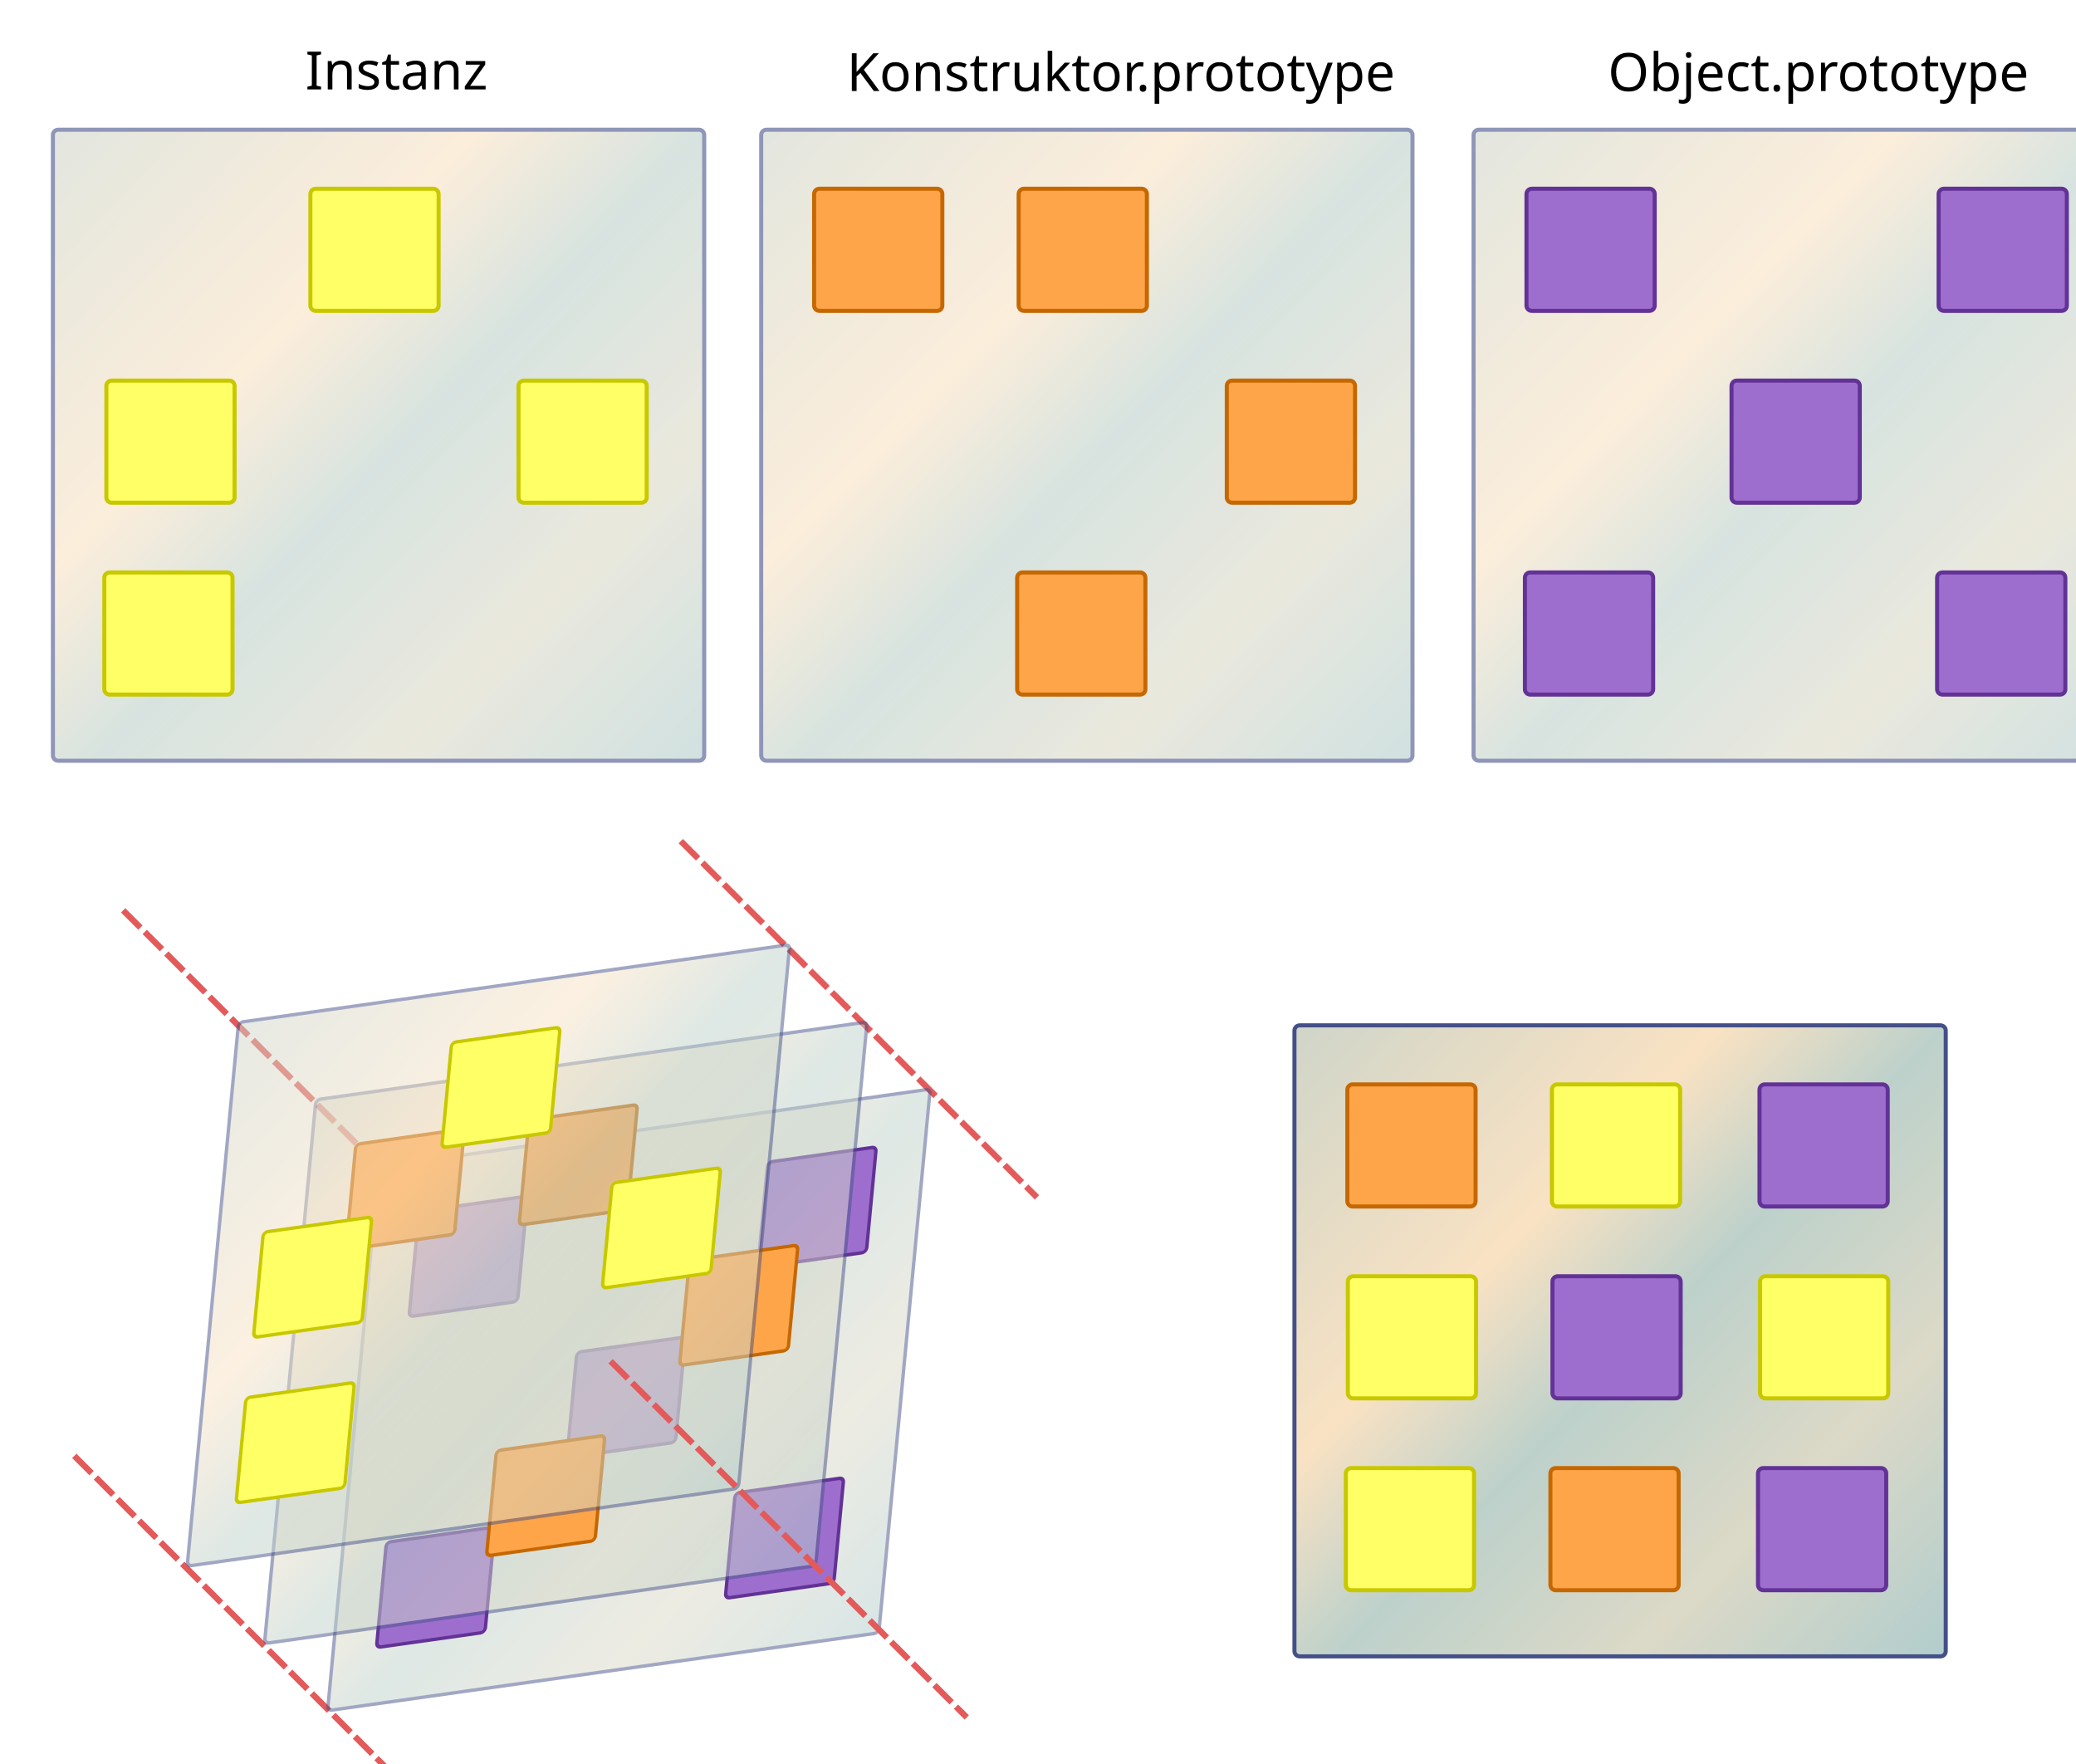
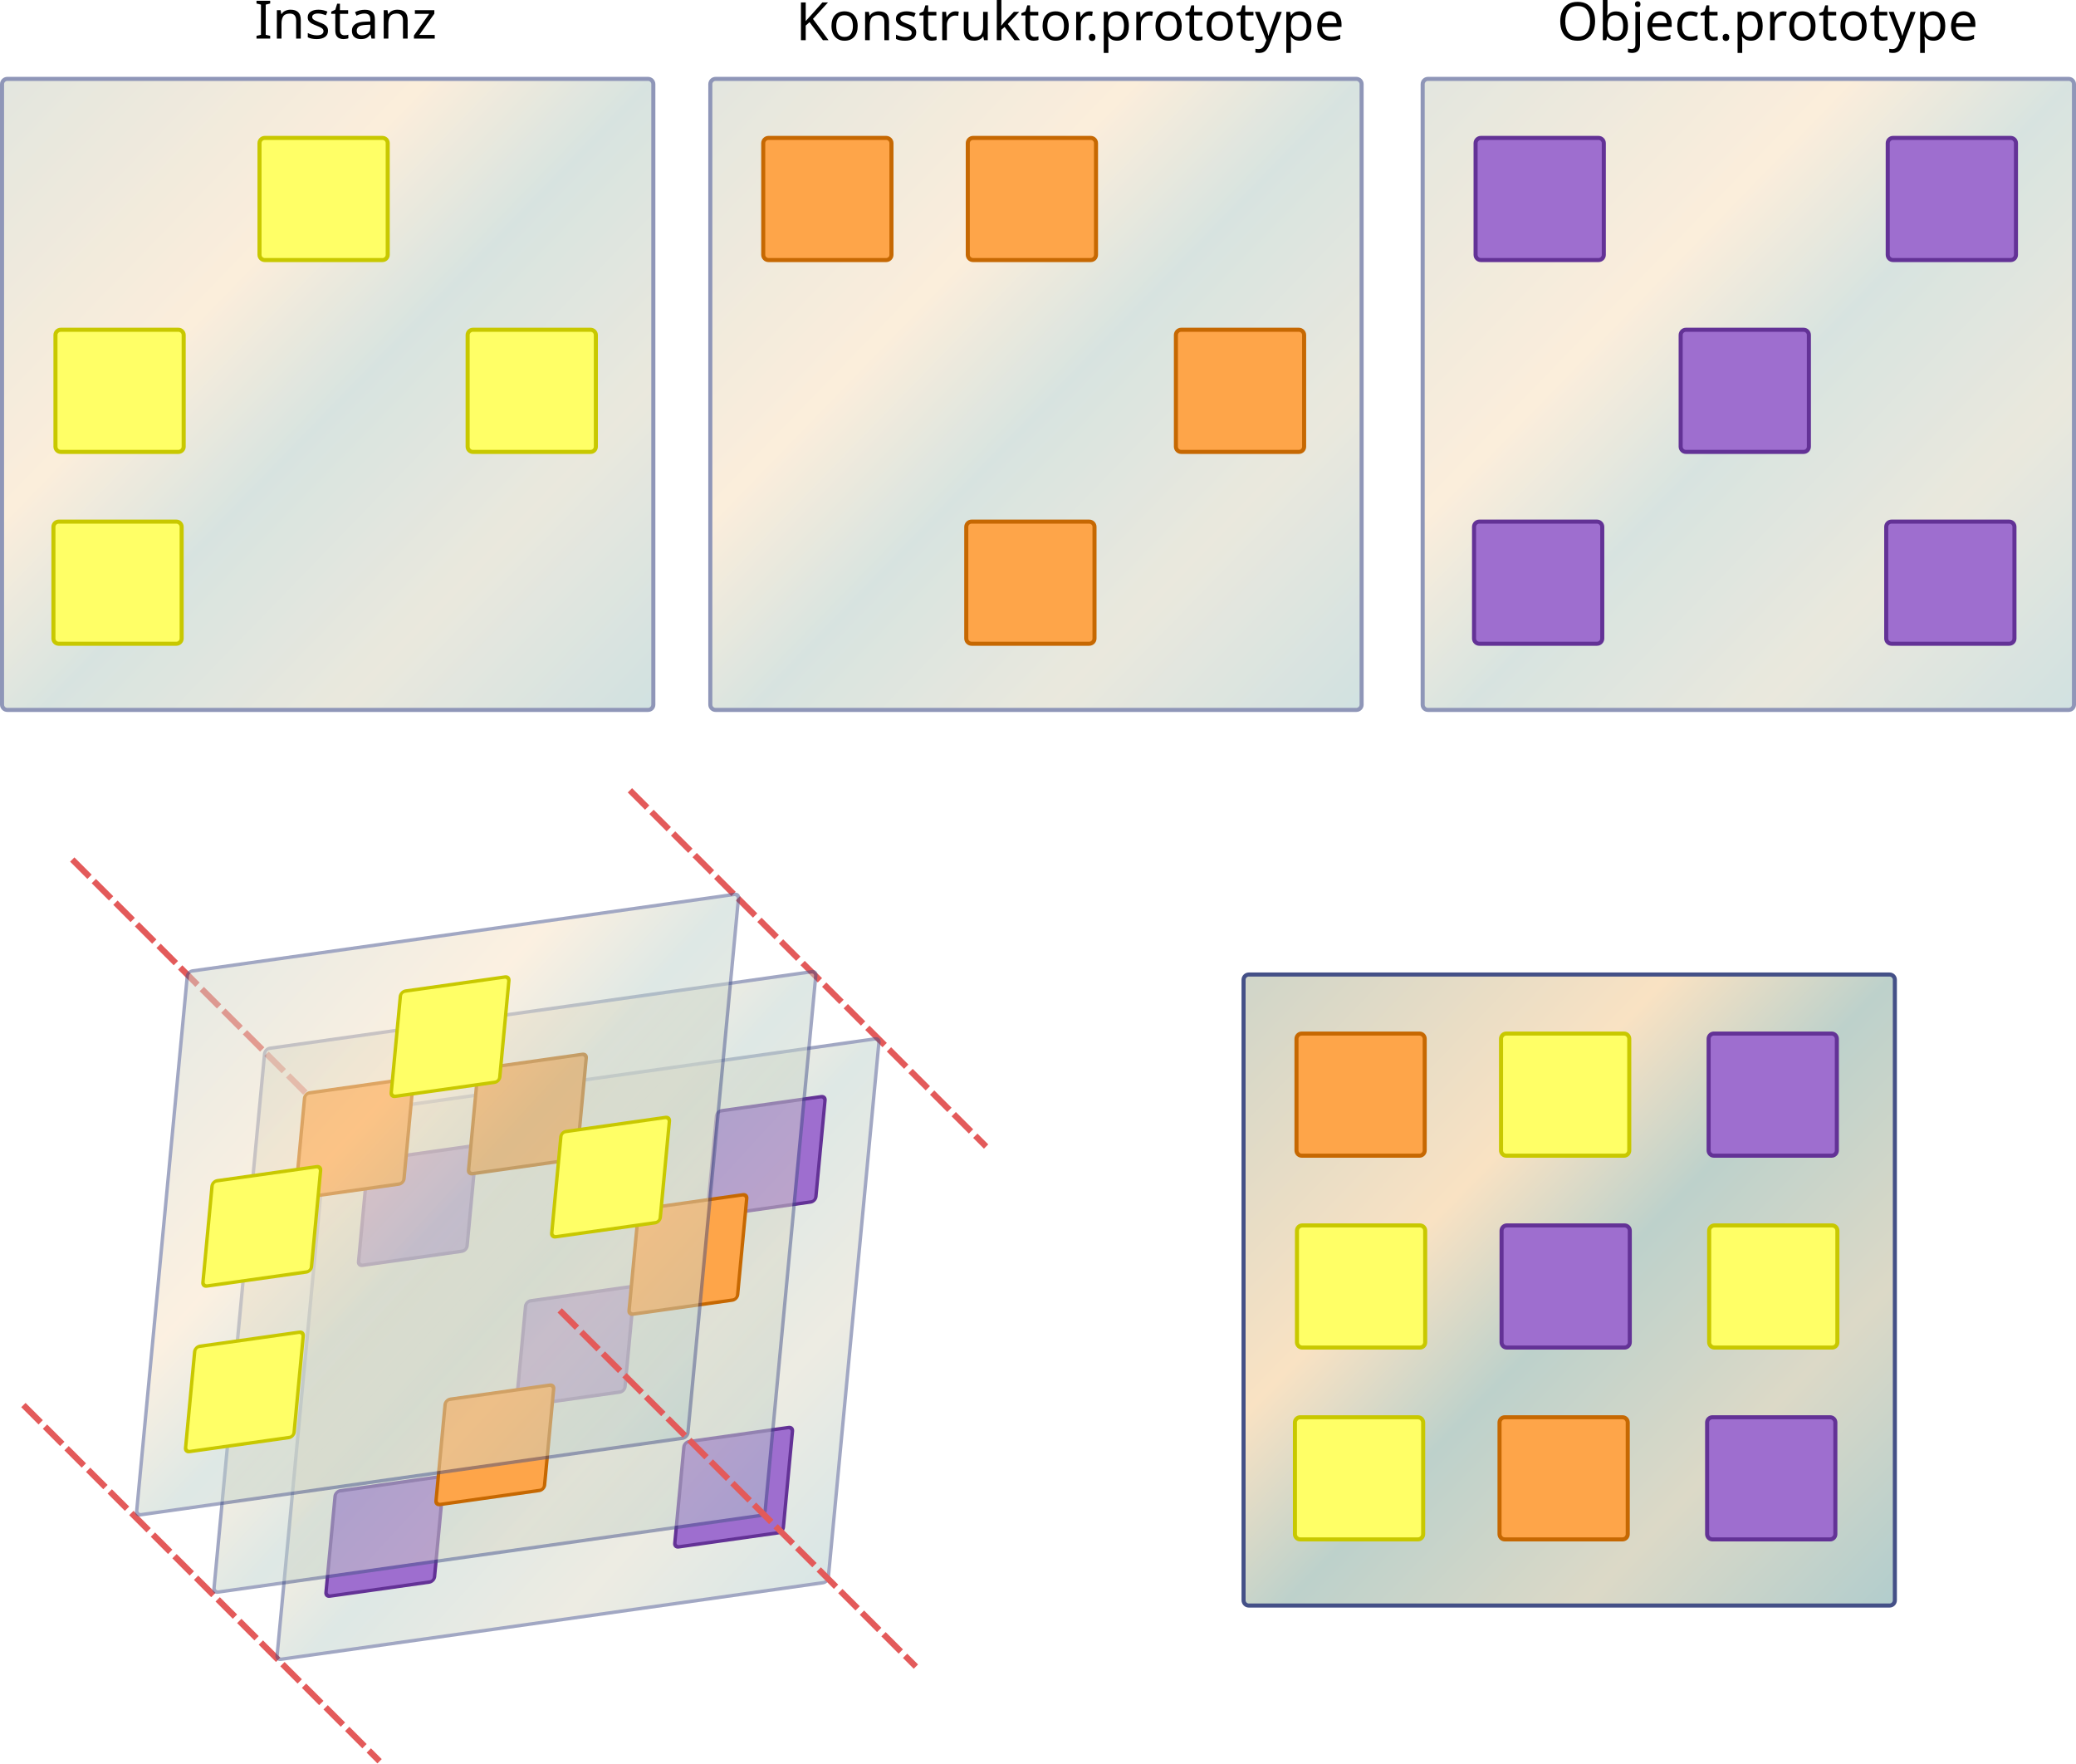
- <svg xmlns="http://www.w3.org/2000/svg">
+ <svg xmlns="http://www.w3.org/2000/svg" height="433.155" width="510">
  <defs>
-     <linearGradient id="c" y2="464.36" gradientUnits="userSpaceOnUse" x2="678.5" gradientTransform="translate(-200 -57)" y1="308.36" x1="517.5">
-       <stop stop-color="#cfd5c9" offset="0" />
-       <stop stop-color="#f9e2c3" offset=".339" />
-       <stop stop-color="#bdd1cb" offset=".516" />
-       <stop stop-color="#dcd9c7" offset=".75" />
-       <stop stop-color="#b1cdcd" offset="1" />
+     <linearGradient x1="517.5" y1="308.36" gradientTransform="translate(-200 -57)" x2="678.5" gradientUnits="userSpaceOnUse" y2="464.36" id="c">
+       <stop offset="0" stop-color="#cfd5c9" />
+       <stop offset=".339" stop-color="#f9e2c3" />
+       <stop offset=".516" stop-color="#bdd1cb" />
+       <stop offset=".75" stop-color="#dcd9c7" />
+       <stop offset="1" stop-color="#b1cdcd" />
    </linearGradient>
-     <linearGradient id="d" y2="464.36" gradientUnits="userSpaceOnUse" y1="308.36" gradientTransform="matrix(.8547 0 0 .86556 -234.604 157.283)" x2="678.5" x1="517.5">
-       <stop stop-color="#cfd5c9" offset="0" />
-       <stop stop-color="#f9e2c3" offset=".339" />
-       <stop stop-color="#bdd1cb" offset=".516" />
-       <stop stop-color="#dcd9c7" offset=".75" />
-       <stop stop-color="#b1cdcd" offset="1" />
+     <linearGradient x1="517.5" x2="678.5" gradientTransform="matrix(.8547 0 0 .86556 -234.604 157.283)" y1="308.36" gradientUnits="userSpaceOnUse" y2="464.36" id="d">
+       <stop offset="0" stop-color="#cfd5c9" />
+       <stop offset=".339" stop-color="#f9e2c3" />
+       <stop offset=".516" stop-color="#bdd1cb" />
+       <stop offset=".75" stop-color="#dcd9c7" />
+       <stop offset="1" stop-color="#b1cdcd" />
    </linearGradient>
-     <linearGradient id="f" y2="464.36" gradientUnits="userSpaceOnUse" x2="678.5" gradientTransform="matrix(.8547 0 0 .86556 -291.377 96.577)" y1="308.36" x1="517.5">
-       <stop stop-color="#cfd5c9" offset="0" />
-       <stop stop-color="#f9e2c3" offset=".339" />
-       <stop stop-color="#bdd1cb" offset=".516" />
-       <stop stop-color="#dcd9c7" offset=".75" />
-       <stop stop-color="#b1cdcd" offset="1" />
+     <linearGradient x1="517.5" y1="308.36" gradientTransform="matrix(.8547 0 0 .86556 -291.377 96.577)" x2="678.5" gradientUnits="userSpaceOnUse" y2="464.36" id="f">
+       <stop offset="0" stop-color="#cfd5c9" />
+       <stop offset=".339" stop-color="#f9e2c3" />
+       <stop offset=".516" stop-color="#bdd1cb" />
+       <stop offset=".75" stop-color="#dcd9c7" />
+       <stop offset="1" stop-color="#b1cdcd" />
    </linearGradient>
-     <linearGradient id="e" y2="464.36" gradientUnits="userSpaceOnUse" x2="678.5" gradientTransform="matrix(.8547 0 0 .86556 -254.114 137.97)" y1="308.36" x1="517.5">
-       <stop stop-color="#cfd5c9" offset="0" />
-       <stop stop-color="#f9e2c3" offset=".339" />
-       <stop stop-color="#bdd1cb" offset=".516" />
-       <stop stop-color="#dcd9c7" offset=".75" />
-       <stop stop-color="#b1cdcd" offset="1" />
+     <linearGradient x1="517.5" y1="308.36" gradientTransform="matrix(.8547 0 0 .86556 -254.114 137.97)" x2="678.5" gradientUnits="userSpaceOnUse" y2="464.36" id="e">
+       <stop offset="0" stop-color="#cfd5c9" />
+       <stop offset=".339" stop-color="#f9e2c3" />
+       <stop offset=".516" stop-color="#bdd1cb" />
+       <stop offset=".75" stop-color="#dcd9c7" />
+       <stop offset="1" stop-color="#b1cdcd" />
    </linearGradient>
-     <linearGradient id="g" y2="464.36" gradientUnits="userSpaceOnUse" x2="678.5" gradientTransform="translate(-331 -277)" y1="308.36" x1="517.5">
-       <stop stop-color="#cfd5c9" offset="0" />
-       <stop stop-color="#f9e2c3" offset=".339" />
-       <stop stop-color="#bdd1cb" offset=".516" />
-       <stop stop-color="#dcd9c7" offset=".75" />
-       <stop stop-color="#b1cdcd" offset="1" />
+     <linearGradient x1="517.5" y1="308.36" gradientTransform="translate(-331 -277)" x2="678.5" gradientUnits="userSpaceOnUse" y2="464.36" id="g">
+       <stop offset="0" stop-color="#cfd5c9" />
+       <stop offset=".339" stop-color="#f9e2c3" />
+       <stop offset=".516" stop-color="#bdd1cb" />
+       <stop offset=".75" stop-color="#dcd9c7" />
+       <stop offset="1" stop-color="#b1cdcd" />
    </linearGradient>
-     <linearGradient id="b" y2="464.36" gradientUnits="userSpaceOnUse" x2="678.5" gradientTransform="translate(-505 -277)" y1="308.36" x1="517.5">
-       <stop stop-color="#cfd5c9" offset="0" />
-       <stop stop-color="#f9e2c3" offset=".339" />
-       <stop stop-color="#bdd1cb" offset=".516" />
-       <stop stop-color="#dcd9c7" offset=".75" />
-       <stop stop-color="#b1cdcd" offset="1" />
+     <linearGradient x1="517.5" y1="308.36" gradientTransform="translate(-517.5 -289.485)" x2="678.5" gradientUnits="userSpaceOnUse" y2="464.36" id="b">
+       <stop offset="0" stop-color="#cfd5c9" />
+       <stop offset=".339" stop-color="#f9e2c3" />
+       <stop offset=".516" stop-color="#bdd1cb" />
+       <stop offset=".75" stop-color="#dcd9c7" />
+       <stop offset="1" stop-color="#b1cdcd" />
    </linearGradient>
-     <linearGradient id="a" y2="464.36" gradientUnits="userSpaceOnUse" x2="678.5" gradientTransform="translate(-156 -277)" y1="308.36" x1="517.5">
-       <stop stop-color="#cfd5c9" offset="0" />
-       <stop stop-color="#f9e2c3" offset=".339" />
-       <stop stop-color="#bdd1cb" offset=".516" />
-       <stop stop-color="#dcd9c7" offset=".75" />
-       <stop stop-color="#b1cdcd" offset="1" />
+     <linearGradient x1="517.5" y1="308.36" gradientTransform="translate(-168.5 -289.485)" x2="678.5" gradientUnits="userSpaceOnUse" y2="464.36" id="a">
+       <stop offset="0" stop-color="#cfd5c9" />
+       <stop offset=".339" stop-color="#f9e2c3" />
+       <stop offset=".516" stop-color="#bdd1cb" />
+       <stop offset=".75" stop-color="#dcd9c7" />
+       <stop offset="1" stop-color="#b1cdcd" />
    </linearGradient>
  </defs>
-   <path d="M167.25 206.61l87.5 87.5M18.25 357.61l87.5 87.5M30.25 223.61l87.5 87.5" stroke="#e35a5a" stroke-width="1.5" fill="none" stroke-dasharray="6,1.5" />
-   <rect opacity=".6" ry="1.294" height="155" width="160" stroke="#445088" stroke-miterlimit="0" y="31.862" x="362" fill="url(#a)" />
-   <rect ry="1.294" height="30" width="31.5" stroke="#633296" stroke-miterlimit="0" y="46.362" x="375" fill="#9e6ecf" />
-   <rect ry="1.294" height="30" width="31.5" stroke="#633296" stroke-miterlimit="0" y="46.362" x="476.25" fill="#9e6ecf" />
-   <rect ry="1.294" height="30" width="31.5" stroke="#633296" stroke-miterlimit="0" y="93.487" x="425.38" fill="#9e6ecf" />
-   <rect ry="1.294" height="30" width="31.5" stroke="#633296" stroke-miterlimit="0" y="140.61" x="374.62" fill="#9e6ecf" />
-   <rect ry="1.294" height="30" width="31.5" stroke="#633296" stroke-miterlimit="0" y="140.61" x="475.88" fill="#9e6ecf" />
-   <rect opacity=".6" ry="1.294" height="155" width="160" stroke="#445088" stroke-miterlimit="0" y="31.862" x="13" fill="url(#b)" />
-   <rect ry="1.294" height="30" width="31.5" stroke="#c8c800" stroke-miterlimit="0" y="46.362" x="76.25" fill="#FF6" />
-   <rect ry="1.294" height="30" width="31.5" stroke="#c8c800" stroke-miterlimit="0" y="93.487" x="26.125" fill="#FF6" />
-   <rect ry="1.294" height="30" width="31.5" stroke="#c8c800" stroke-miterlimit="0" y="93.487" x="127.38" fill="#FF6" />
-   <rect ry="1.294" height="30" width="31.5" stroke="#c8c800" stroke-miterlimit="0" y="140.61" x="25.625" fill="#FF6" />
-   <g>
-     <rect ry="1.294" height="155" width="160" stroke="#445087" stroke-miterlimit="0" y="251.86" x="318" fill="url(#c)" />
-     <rect ry="1.294" height="30" width="31.5" stroke="#c66802" stroke-miterlimit="0" y="266.36" x="331" fill="#fea549" />
-     <rect ry="1.294" height="30" width="31.5" stroke="#c8c800" stroke-miterlimit="0" y="266.36" x="381.25" fill="#FF6" />
-     <rect ry="1.294" height="30" width="31.5" stroke="#633296" stroke-miterlimit="0" y="266.36" x="432.25" fill="#9e6ecf" />
-     <rect ry="1.294" height="30" width="31.5" stroke="#c8c800" stroke-miterlimit="0" y="313.49" x="331.12" fill="#FF6" />
-     <rect ry="1.294" height="30" width="31.5" stroke="#633296" stroke-miterlimit="0" y="313.49" x="381.38" fill="#9e6ecf" />
-     <rect ry="1.294" height="30" width="31.5" stroke="#c8c800" stroke-miterlimit="0" y="313.49" x="432.38" fill="#FF6" />
-     <rect ry="1.294" height="30" width="31.5" stroke="#c8c800" stroke-miterlimit="0" y="360.61" x="330.62" fill="#FF6" />
-     <rect ry="1.294" height="30" width="31.5" stroke="#c66802" stroke-miterlimit="0" y="360.61" x="380.88" fill="#fea549" />
-     <rect ry="1.294" height="30" width="31.5" stroke="#633296" stroke-miterlimit="0" y="360.61" x="431.88" fill="#9e6ecf" />
+   <path d="M154.75 194.125l87.5 87.5m-236.5 63.5l87.5 87.5m-75.5-221.5l87.5 87.5" fill="none" stroke="#e35a5a" stroke-width="1.5" stroke-dasharray="6,1.5" />
+   <rect x="349.5" y="19.377" stroke-miterlimit="0" width="160" height="155" ry="1.294" opacity=".6" fill="url(#a)" stroke="#445088" />
+   <rect x="362.5" y="33.877" stroke-miterlimit="0" width="31.5" height="30" ry="1.294" fill="#9e6ecf" stroke="#633296" />
+   <rect x="463.75" y="33.877" stroke-miterlimit="0" width="31.5" height="30" ry="1.294" fill="#9e6ecf" stroke="#633296" />
+   <rect x="412.88" y="81.002" stroke-miterlimit="0" width="31.5" height="30" ry="1.294" fill="#9e6ecf" stroke="#633296" />
+   <rect x="362.12" y="128.125" stroke-miterlimit="0" width="31.5" height="30" ry="1.294" fill="#9e6ecf" stroke="#633296" />
+   <rect x="463.38" y="128.125" stroke-miterlimit="0" width="31.5" height="30" ry="1.294" fill="#9e6ecf" stroke="#633296" />
+   <rect x=".5" y="19.377" stroke-miterlimit="0" width="160" height="155" ry="1.294" opacity=".6" fill="url(#b)" stroke="#445088" />
+   <rect x="63.75" y="33.877" stroke-miterlimit="0" width="31.5" height="30" ry="1.294" fill="#ff6" stroke="#c8c800" />
+   <rect x="13.625" y="81.002" stroke-miterlimit="0" width="31.5" height="30" ry="1.294" fill="#ff6" stroke="#c8c800" />
+   <rect x="114.88" y="81.002" stroke-miterlimit="0" width="31.5" height="30" ry="1.294" fill="#ff6" stroke="#c8c800" />
+   <rect x="13.125" y="128.125" stroke-miterlimit="0" width="31.5" height="30" ry="1.294" fill="#ff6" stroke="#c8c800" />
+   <g transform="translate(-12.5 -12.485)">
+     <rect x="318" y="251.86" stroke-miterlimit="0" width="160" height="155" ry="1.294" fill="url(#c)" stroke="#445087" />
+     <rect x="331" y="266.36" stroke-miterlimit="0" width="31.5" height="30" ry="1.294" fill="#fea549" stroke="#c66802" />
+     <rect x="381.25" y="266.36" stroke-miterlimit="0" width="31.5" height="30" ry="1.294" fill="#ff6" stroke="#c8c800" />
+     <rect x="432.25" y="266.36" stroke-miterlimit="0" width="31.5" height="30" ry="1.294" fill="#9e6ecf" stroke="#633296" />
+     <rect x="331.12" y="313.49" stroke-miterlimit="0" width="31.5" height="30" ry="1.294" fill="#ff6" stroke="#c8c800" />
+     <rect x="381.38" y="313.49" stroke-miterlimit="0" width="31.5" height="30" ry="1.294" fill="#9e6ecf" stroke="#633296" />
+     <rect x="432.38" y="313.49" stroke-miterlimit="0" width="31.5" height="30" ry="1.294" fill="#ff6" stroke="#c8c800" />
+     <rect x="330.62" y="360.61" stroke-miterlimit="0" width="31.5" height="30" ry="1.294" fill="#ff6" stroke="#c8c800" />
+     <rect x="380.88" y="360.61" stroke-miterlimit="0" width="31.5" height="30" ry="1.294" fill="#fea549" stroke="#c66802" />
+     <rect x="431.88" y="360.61" stroke-miterlimit="0" width="31.5" height="30" ry="1.294" fill="#9e6ecf" stroke="#633296" />
  </g>
-   <g transform="matrix(.99018 -.1398 -.09415 .99556 -73 -107)" stroke-miterlimit="0" stroke-width=".86">
-     <rect opacity=".5" ry="1.12" height="134.16" width="136.75" stroke="#445087" y="424.62" x="208.13" fill="url(#d)" />
-     <rect ry="1.12" height="25.967" width="26.923" stroke="#633296" y="437.17" x="219.24" fill="#9e6ecf" />
-     <rect ry="1.12" height="25.967" width="26.923" stroke="#633296" y="437.17" x="305.78" fill="#9e6ecf" />
-     <rect ry="1.12" height="25.967" width="26.923" stroke="#633296" y="477.96" x="262.3" fill="#9e6ecf" />
-     <rect ry="1.12" height="25.967" width="26.923" stroke="#633296" y="518.75" x="218.92" fill="#9e6ecf" />
-     <rect ry="1.12" height="25.967" width="26.923" stroke="#633296" y="518.75" x="305.46" fill="#9e6ecf" />
+   <g stroke-miterlimit="0" transform="matrix(.99018 -.1398 -.09415 .99556 -85.5 -119.485)" stroke-width=".86">
+     <rect x="208.13" y="424.62" width="136.75" height="134.16" ry="1.12" opacity=".5" fill="url(#d)" stroke="#445087" />
+     <rect x="219.24" y="437.17" width="26.923" height="25.967" ry="1.12" fill="#9e6ecf" stroke="#633296" />
+     <rect x="305.78" y="437.17" width="26.923" height="25.967" ry="1.12" fill="#9e6ecf" stroke="#633296" />
+     <rect x="262.3" y="477.96" width="26.923" height="25.967" ry="1.12" fill="#9e6ecf" stroke="#633296" />
+     <rect x="218.92" y="518.75" width="26.923" height="25.967" ry="1.12" fill="#9e6ecf" stroke="#633296" />
+     <rect x="305.46" y="518.75" width="26.923" height="25.967" ry="1.12" fill="#9e6ecf" stroke="#633296" />
  </g>
-   <g transform="matrix(.99018 -.1398 -.09415 .99556 -71 -107)" stroke-miterlimit="0" stroke-width=".86">
-     <rect opacity=".5" ry="1.12" height="134.16" width="136.75" stroke="#445087" y="405.31" x="188.62" fill="url(#e)" />
-     <rect ry="1.12" height="25.967" width="26.923" stroke="#c66802" y="417.86" x="199.73" fill="#fea549" />
-     <rect ry="1.12" height="25.967" width="26.923" stroke="#c66802" y="417.86" x="242.68" fill="#fea549" />
-     <rect ry="1.12" height="25.967" width="26.923" stroke="#c66802" y="458.65" x="286.38" fill="#fea549" />
-     <rect ry="1.12" height="25.967" width="26.923" stroke="#c66802" y="499.44" x="242.36" fill="#fea549" />
+   <g stroke-miterlimit="0" transform="matrix(.99018 -.1398 -.09415 .99556 -83.5 -119.485)" stroke-width=".86">
+     <rect x="188.62" y="405.31" width="136.75" height="134.16" ry="1.12" opacity=".5" fill="url(#e)" stroke="#445087" />
+     <rect x="199.73" y="417.86" width="26.923" height="25.967" ry="1.12" fill="#fea549" stroke="#c66802" />
+     <rect x="242.68" y="417.86" width="26.923" height="25.967" ry="1.12" fill="#fea549" stroke="#c66802" />
+     <rect x="286.38" y="458.65" width="26.923" height="25.967" ry="1.12" fill="#fea549" stroke="#c66802" />
+     <rect x="242.36" y="499.44" width="26.923" height="25.967" ry="1.12" fill="#fea549" stroke="#c66802" />
  </g>
-   <g transform="matrix(.99018 -.1398 -.09415 .99556 -57 -90)" stroke-miterlimit="0" stroke-width=".86">
-     <rect opacity=".5" ry="1.12" height="134.16" width="136.75" stroke="#445087" y="363.92" x="151.36" fill="url(#f)" />
-     <rect ry="1.12" height="25.967" width="26.923" stroke="#c8c800" y="376.47" x="205.42" fill="#FF6" />
-     <rect ry="1.12" height="25.967" width="26.923" stroke="#c8c800" y="417.26" x="162.58" fill="#FF6" />
-     <rect ry="1.12" height="25.967" width="26.923" stroke="#c8c800" y="417.26" x="249.12" fill="#FF6" />
-     <rect ry="1.12" height="25.967" width="26.923" stroke="#c8c800" y="458.04" x="162.15" fill="#FF6" />
+   <g stroke-miterlimit="0" transform="matrix(.99018 -.1398 -.09415 .99556 -69.5 -102.485)" stroke-width=".86">
+     <rect x="151.36" y="363.92" width="136.75" height="134.16" ry="1.12" opacity=".5" fill="url(#f)" stroke="#445087" />
+     <rect x="205.42" y="376.47" width="26.923" height="25.967" ry="1.12" fill="#ff6" stroke="#c8c800" />
+     <rect x="162.58" y="417.26" width="26.923" height="25.967" ry="1.12" fill="#ff6" stroke="#c8c800" />
+     <rect x="249.12" y="417.26" width="26.923" height="25.967" ry="1.12" fill="#ff6" stroke="#c8c800" />
+     <rect x="162.15" y="458.04" width="26.923" height="25.967" ry="1.12" fill="#ff6" stroke="#c8c800" />
  </g>
-   <g>
-     <rect opacity=".6" ry="1.294" height="155" width="160" stroke="#445088" stroke-miterlimit="0" y="31.862" x="187" fill="url(#g)" />
-     <rect ry="1.294" height="30" width="31.5" stroke="#c66802" stroke-miterlimit="0" y="46.362" x="200" fill="#fea549" />
-     <rect ry="1.294" height="30" width="31.5" stroke="#c66802" stroke-miterlimit="0" y="46.362" x="250.25" fill="#fea549" />
-     <rect ry="1.294" height="30" width="31.5" stroke="#c66802" stroke-miterlimit="0" y="93.487" x="301.38" fill="#fea549" />
-     <rect ry="1.294" height="30" width="31.5" stroke="#c66802" stroke-miterlimit="0" y="140.61" x="249.88" fill="#fea549" />
+   <g transform="translate(-12.5 -12.485)">
+     <rect x="187" y="31.862" stroke-miterlimit="0" width="160" height="155" ry="1.294" opacity=".6" fill="url(#g)" stroke="#445088" />
+     <rect x="200" y="46.362" stroke-miterlimit="0" width="31.5" height="30" ry="1.294" fill="#fea549" stroke="#c66802" />
+     <rect x="250.25" y="46.362" stroke-miterlimit="0" width="31.5" height="30" ry="1.294" fill="#fea549" stroke="#c66802" />
+     <rect x="301.38" y="93.487" stroke-miterlimit="0" width="31.5" height="30" ry="1.294" fill="#fea549" stroke="#c66802" />
+     <rect x="249.88" y="140.61" stroke-miterlimit="0" width="31.5" height="30" ry="1.294" fill="#fea549" stroke="#c66802" />
  </g>
-   <path d="M150 334.36l87.5 87.5" stroke="#e35a5a" stroke-width="1.5" fill="none" stroke-dasharray="6,1.5" />
-   <text style="text-align:start" font-size="13" font-family="sans-serif" x="75" y="21.962">
+   <path d="M137.5 321.875l87.5 87.5" fill="none" stroke="#e35a5a" stroke-width="1.5" stroke-dasharray="6,1.5" />
+   <text y="9.477" x="62.5" font-size="13" style="text-align:start" font-family="sans-serif">
        Instanz
    </text>
-   <text style="text-align:start" font-size="13" font-family="sans-serif" x="208" y="22.362">
+   <text y="9.877" x="195.5" font-size="13" style="text-align:start" font-family="sans-serif">
        Konstruktor.prototype
    </text>
-   <text style="text-align:start" font-size="13" font-family="sans-serif" x="395" y="22.362">
+   <text y="9.877" x="382.5" font-size="13" style="text-align:start" font-family="sans-serif">
        Object.prototype
    </text>
</svg>
